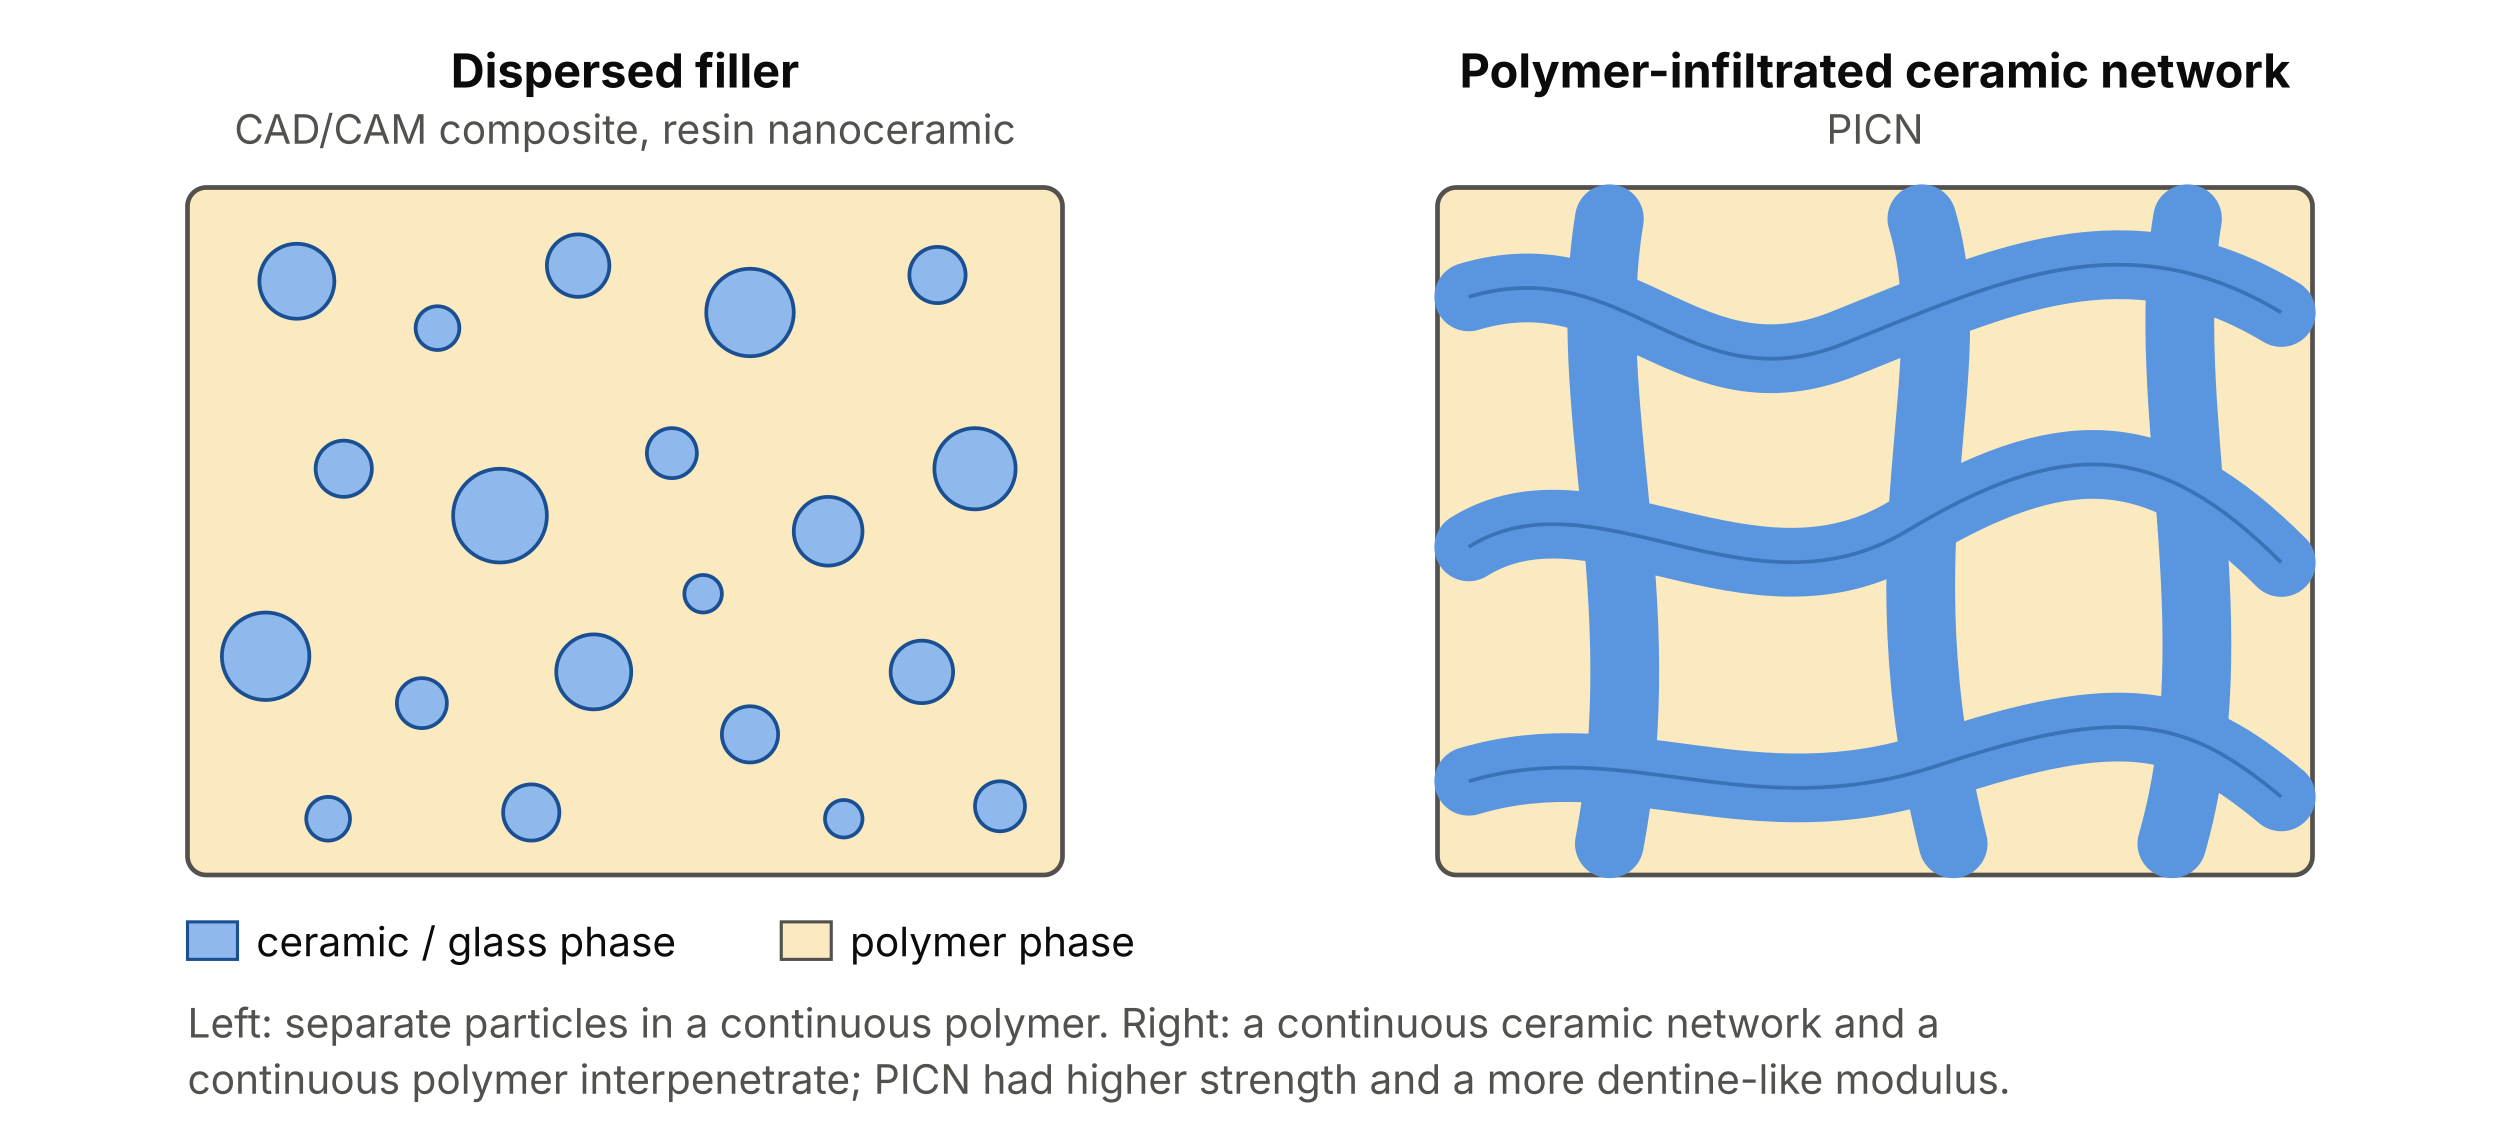
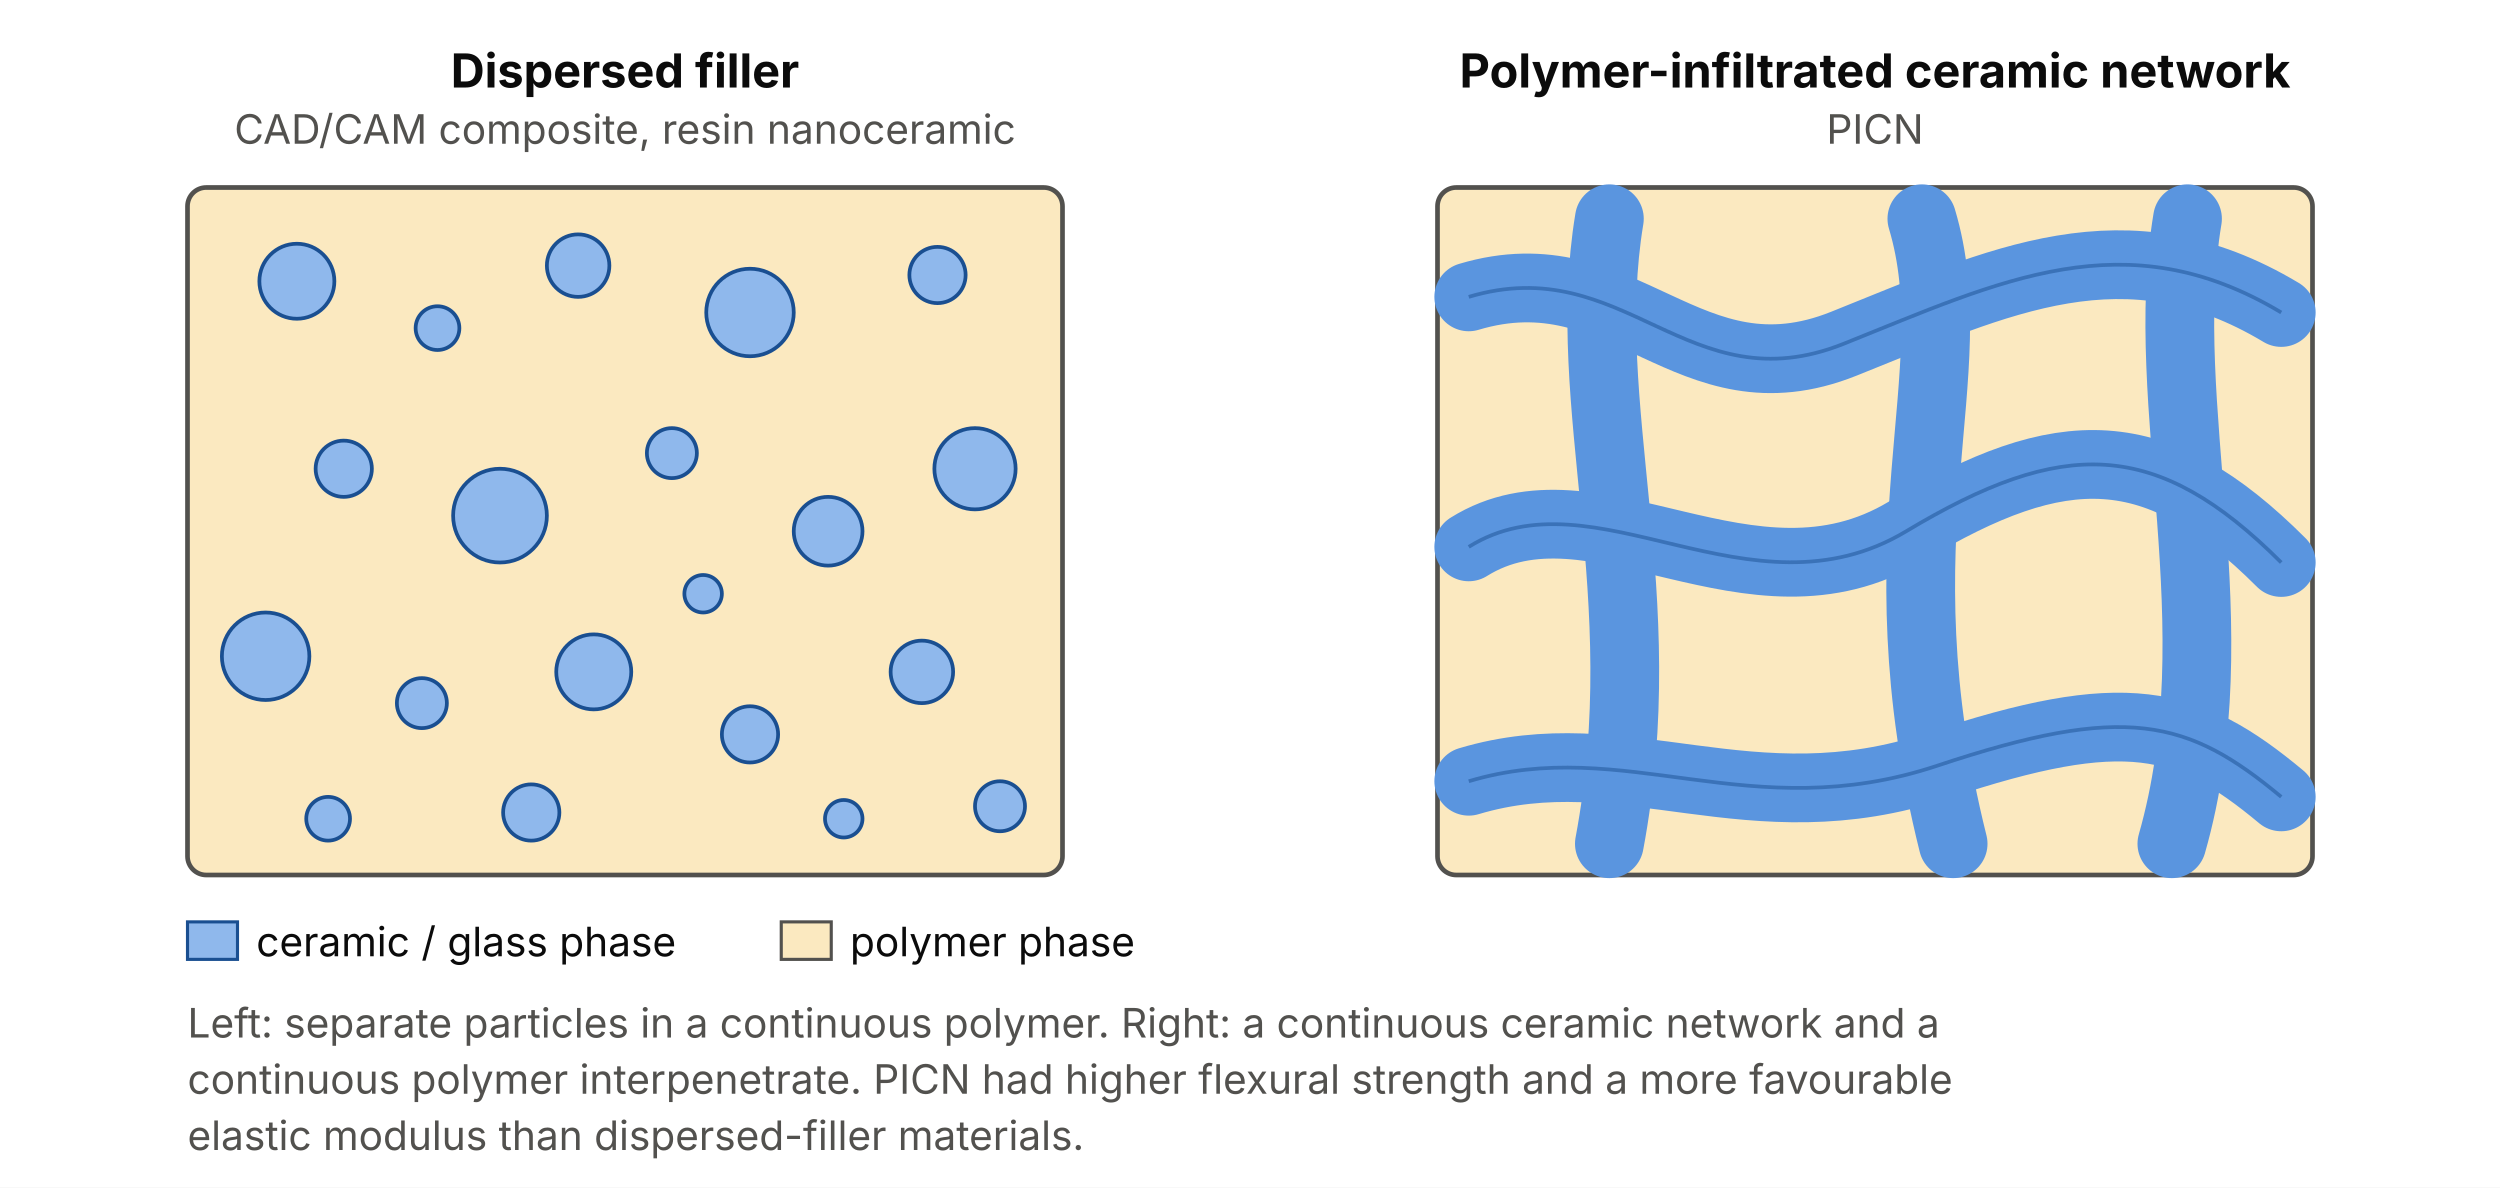
- <svg xmlns="http://www.w3.org/2000/svg" viewBox="0 0 800 360" role="img" font-family="Inter, Carlito, 'DejaVu Sans', sans-serif">
-   <rect width="800" height="360" fill="#ffffff" />
+ <svg xmlns="http://www.w3.org/2000/svg" viewBox="0 0 800 380" role="img" font-family="Inter, Carlito, 'DejaVu Sans', sans-serif">
+   <rect width="800" height="380" fill="#ffffff" />
  <text x="200" y="28" text-anchor="middle" font-size="15" font-weight="700" fill="#0b0b0b">Dispersed filler</text>
  <text x="200" y="46" text-anchor="middle" font-size="13" fill="#52514e">CAD/CAM composite, resin nanoceramic</text>
  <text x="600" y="28" text-anchor="middle" font-size="15" font-weight="700" fill="#0b0b0b">Polymer-infiltrated ceramic network</text>
  <text x="600" y="46" text-anchor="middle" font-size="13" fill="#52514e">PICN</text>
  <rect x="60" y="60" width="280" height="220" rx="6" fill="#fbe9c0" stroke="#52514e" stroke-width="1.5" />
  <g fill="#8fb8ec" stroke="#1a4f91" stroke-width="1.2">
    <circle cx="95" cy="90" r="12" />
    <circle cx="140" cy="105" r="7" />
    <circle cx="185" cy="85" r="10" />
    <circle cx="240" cy="100" r="14" />
    <circle cx="300" cy="88" r="9" />
    <circle cx="110" cy="150" r="9" />
    <circle cx="160" cy="165" r="15" />
    <circle cx="215" cy="145" r="8" />
    <circle cx="265" cy="170" r="11" />
    <circle cx="312" cy="150" r="13" />
    <circle cx="85" cy="210" r="14" />
    <circle cx="135" cy="225" r="8" />
    <circle cx="190" cy="215" r="12" />
    <circle cx="240" cy="235" r="9" />
    <circle cx="295" cy="215" r="10" />
    <circle cx="105" cy="262" r="7" />
    <circle cx="170" cy="260" r="9" />
    <circle cx="225" cy="190" r="6" />
    <circle cx="320" cy="258" r="8" />
    <circle cx="270" cy="262" r="6" />
  </g>
  <rect x="460" y="60" width="280" height="220" rx="6" fill="#fbe9c0" stroke="#52514e" stroke-width="1.5" />
  <g fill="none" stroke="#5a95df" stroke-width="22" stroke-linecap="round" stroke-linejoin="round">
    <path d="M470,95 C520,80 540,130 590,110 S680,70 730,100" />
    <path d="M470,175 C510,150 560,200 610,170 S690,140 730,180" />
    <path d="M470,250 C520,235 560,265 620,245 S700,230 730,255" />
    <path d="M515,70 C505,130 530,190 515,270" />
    <path d="M615,70 C630,120 600,170 625,270" />
    <path d="M700,70 C690,130 715,200 695,270" />
  </g>
  <g fill="none" stroke="#1a4f91" stroke-width="1.2" opacity="0.5">
    <path d="M470,95 C520,80 540,130 590,110 S680,70 730,100" />
    <path d="M470,175 C510,150 560,200 610,170 S690,140 730,180" />
    <path d="M470,250 C520,235 560,265 620,245 S700,230 730,255" />
  </g>
  <g transform="translate(60,306)" font-size="13" fill="#0b0b0b">
    <rect x="0" y="-11" width="16" height="12" fill="#8fb8ec" stroke="#1a4f91" />
    <text x="22" y="0">ceramic / glass phase</text>
    <rect x="190" y="-11" width="16" height="12" fill="#fbe9c0" stroke="#52514e" />
    <text x="212" y="0">polymer phase</text>
    <text x="0" y="26" fill="#52514e">Left: separate particles in a continuous polymer. Right: a continuous ceramic network and a</text>
-     <text x="0" y="44" fill="#52514e">continuous polymer interpenetrate; PICN had higher strength and a more dentine-like modulus.</text>
+     <text x="0" y="44" fill="#52514e">continuous polymer interpenetrate. PICN had higher flexural strength and a more favourable</text>
+     <text x="0" y="62" fill="#52514e">elastic modulus than dispersed-filler materials.</text>
  </g>
</svg>
